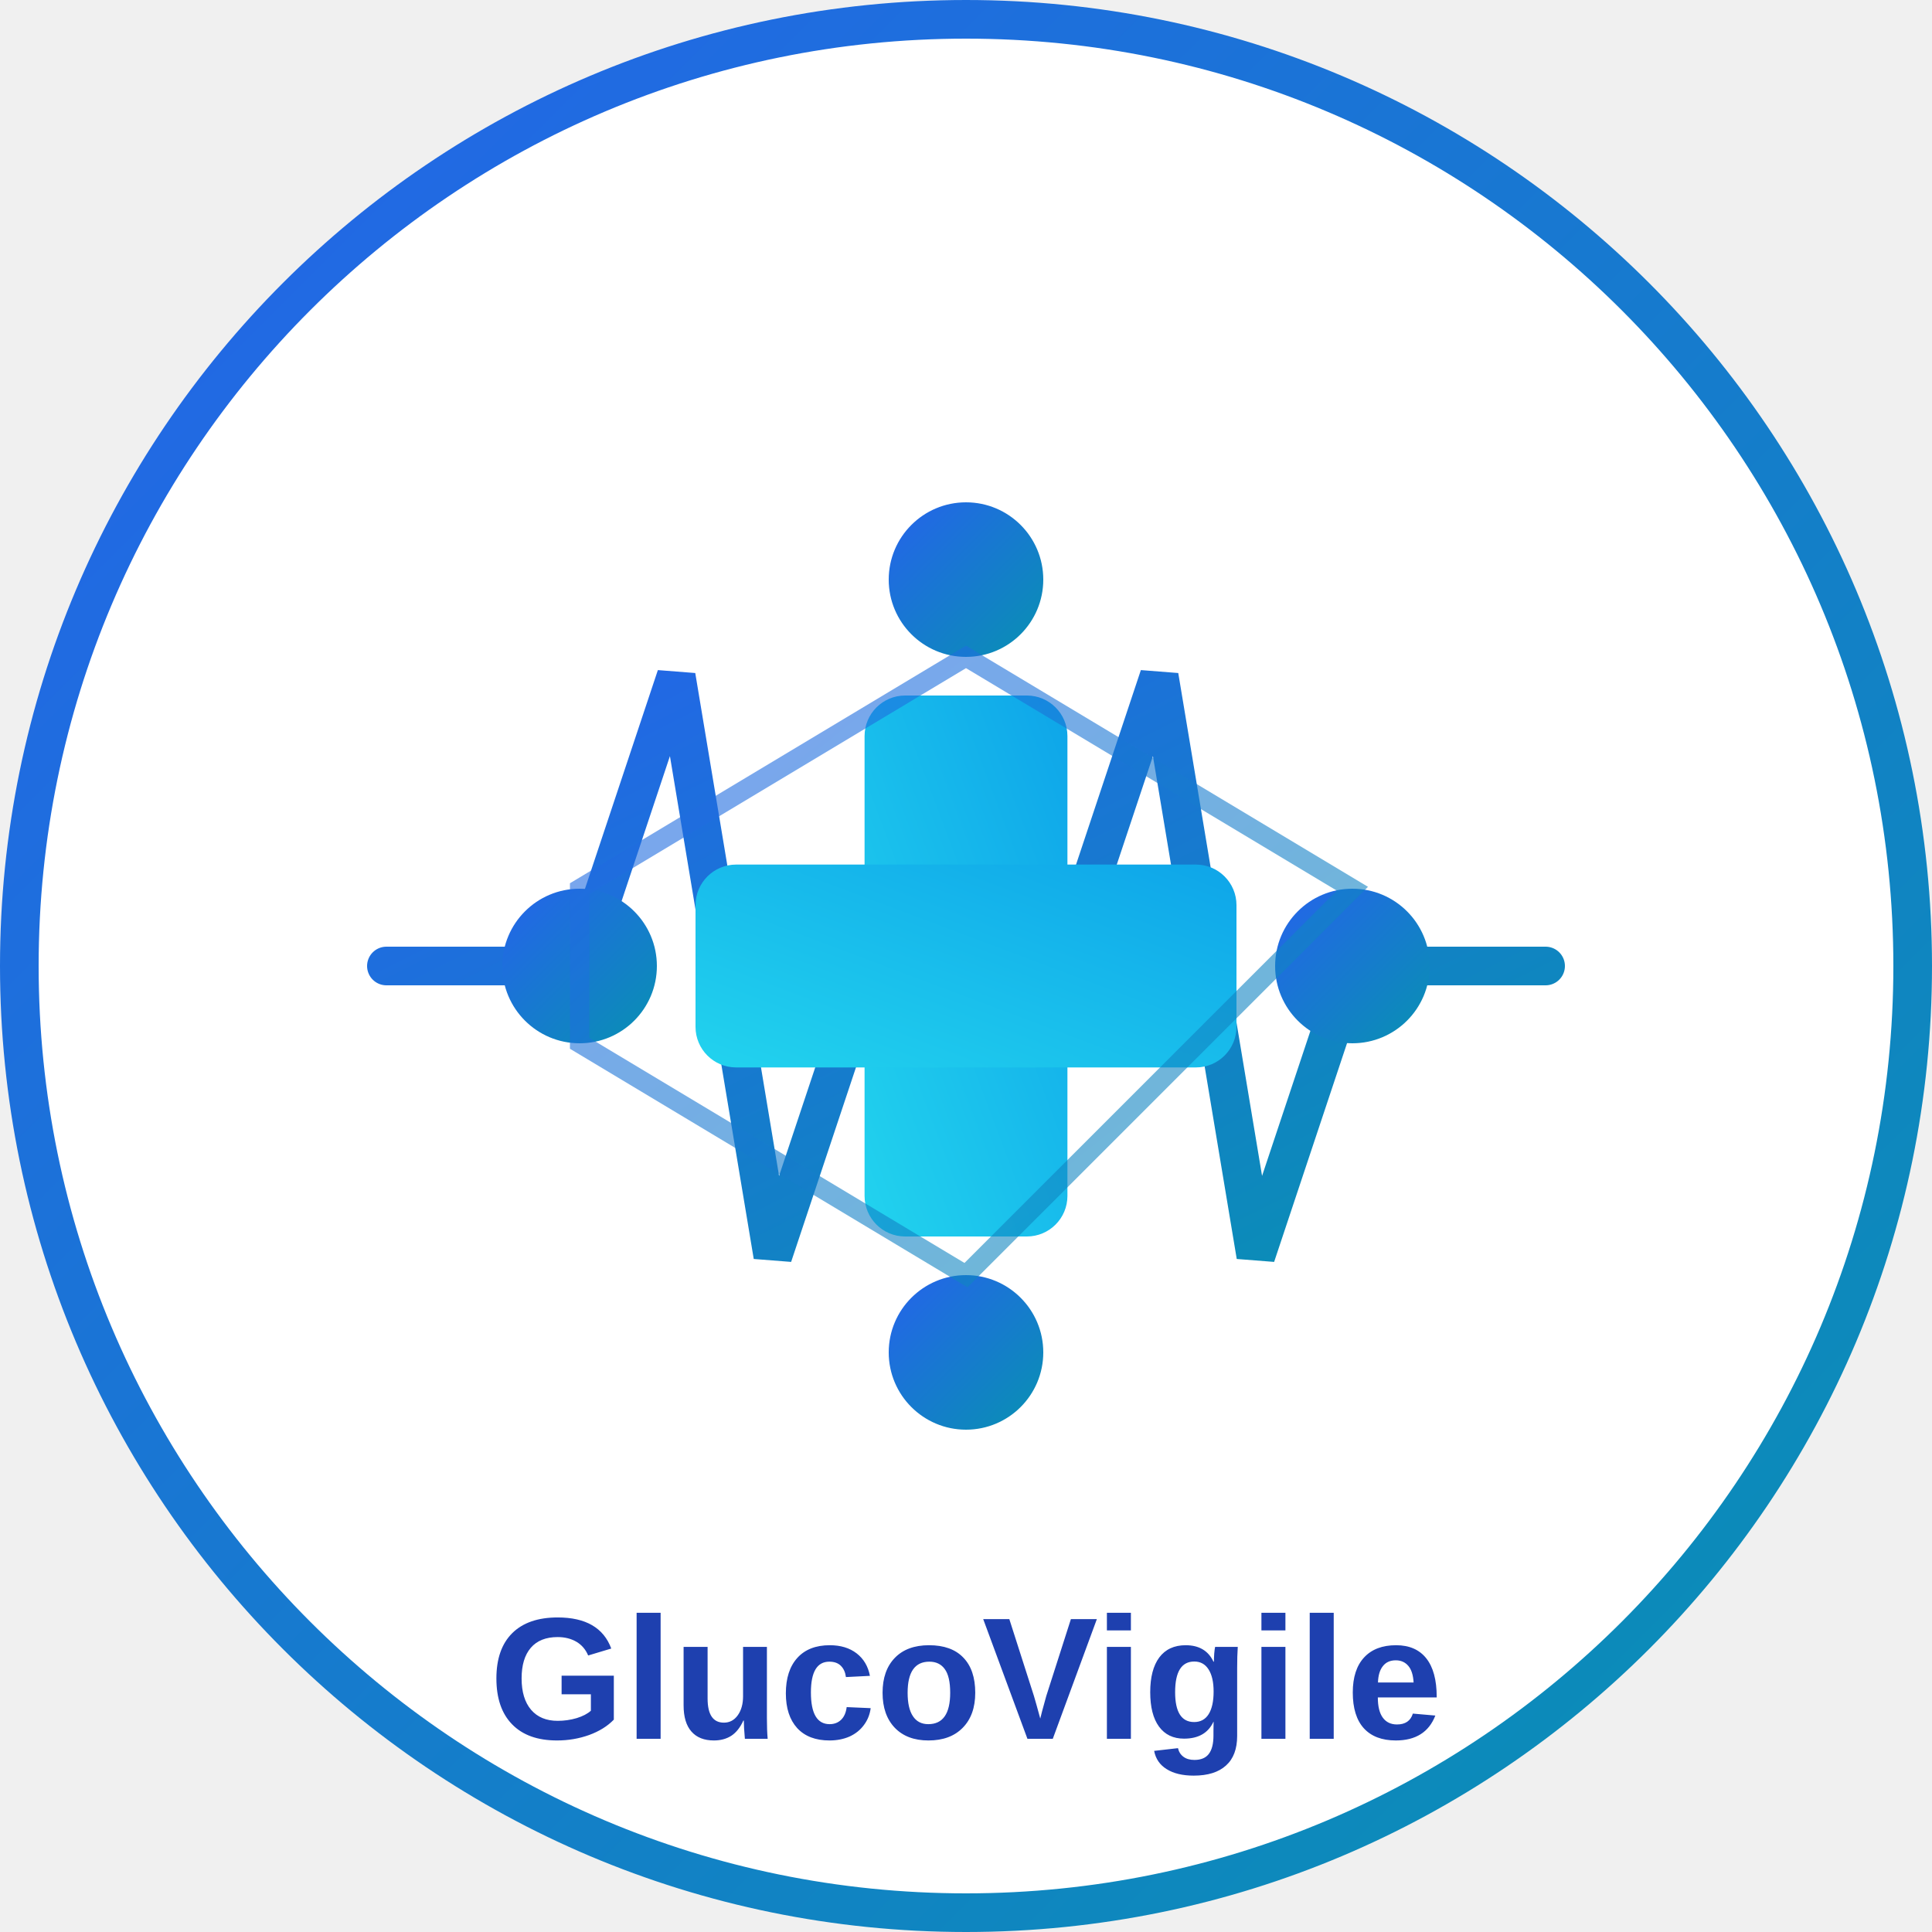
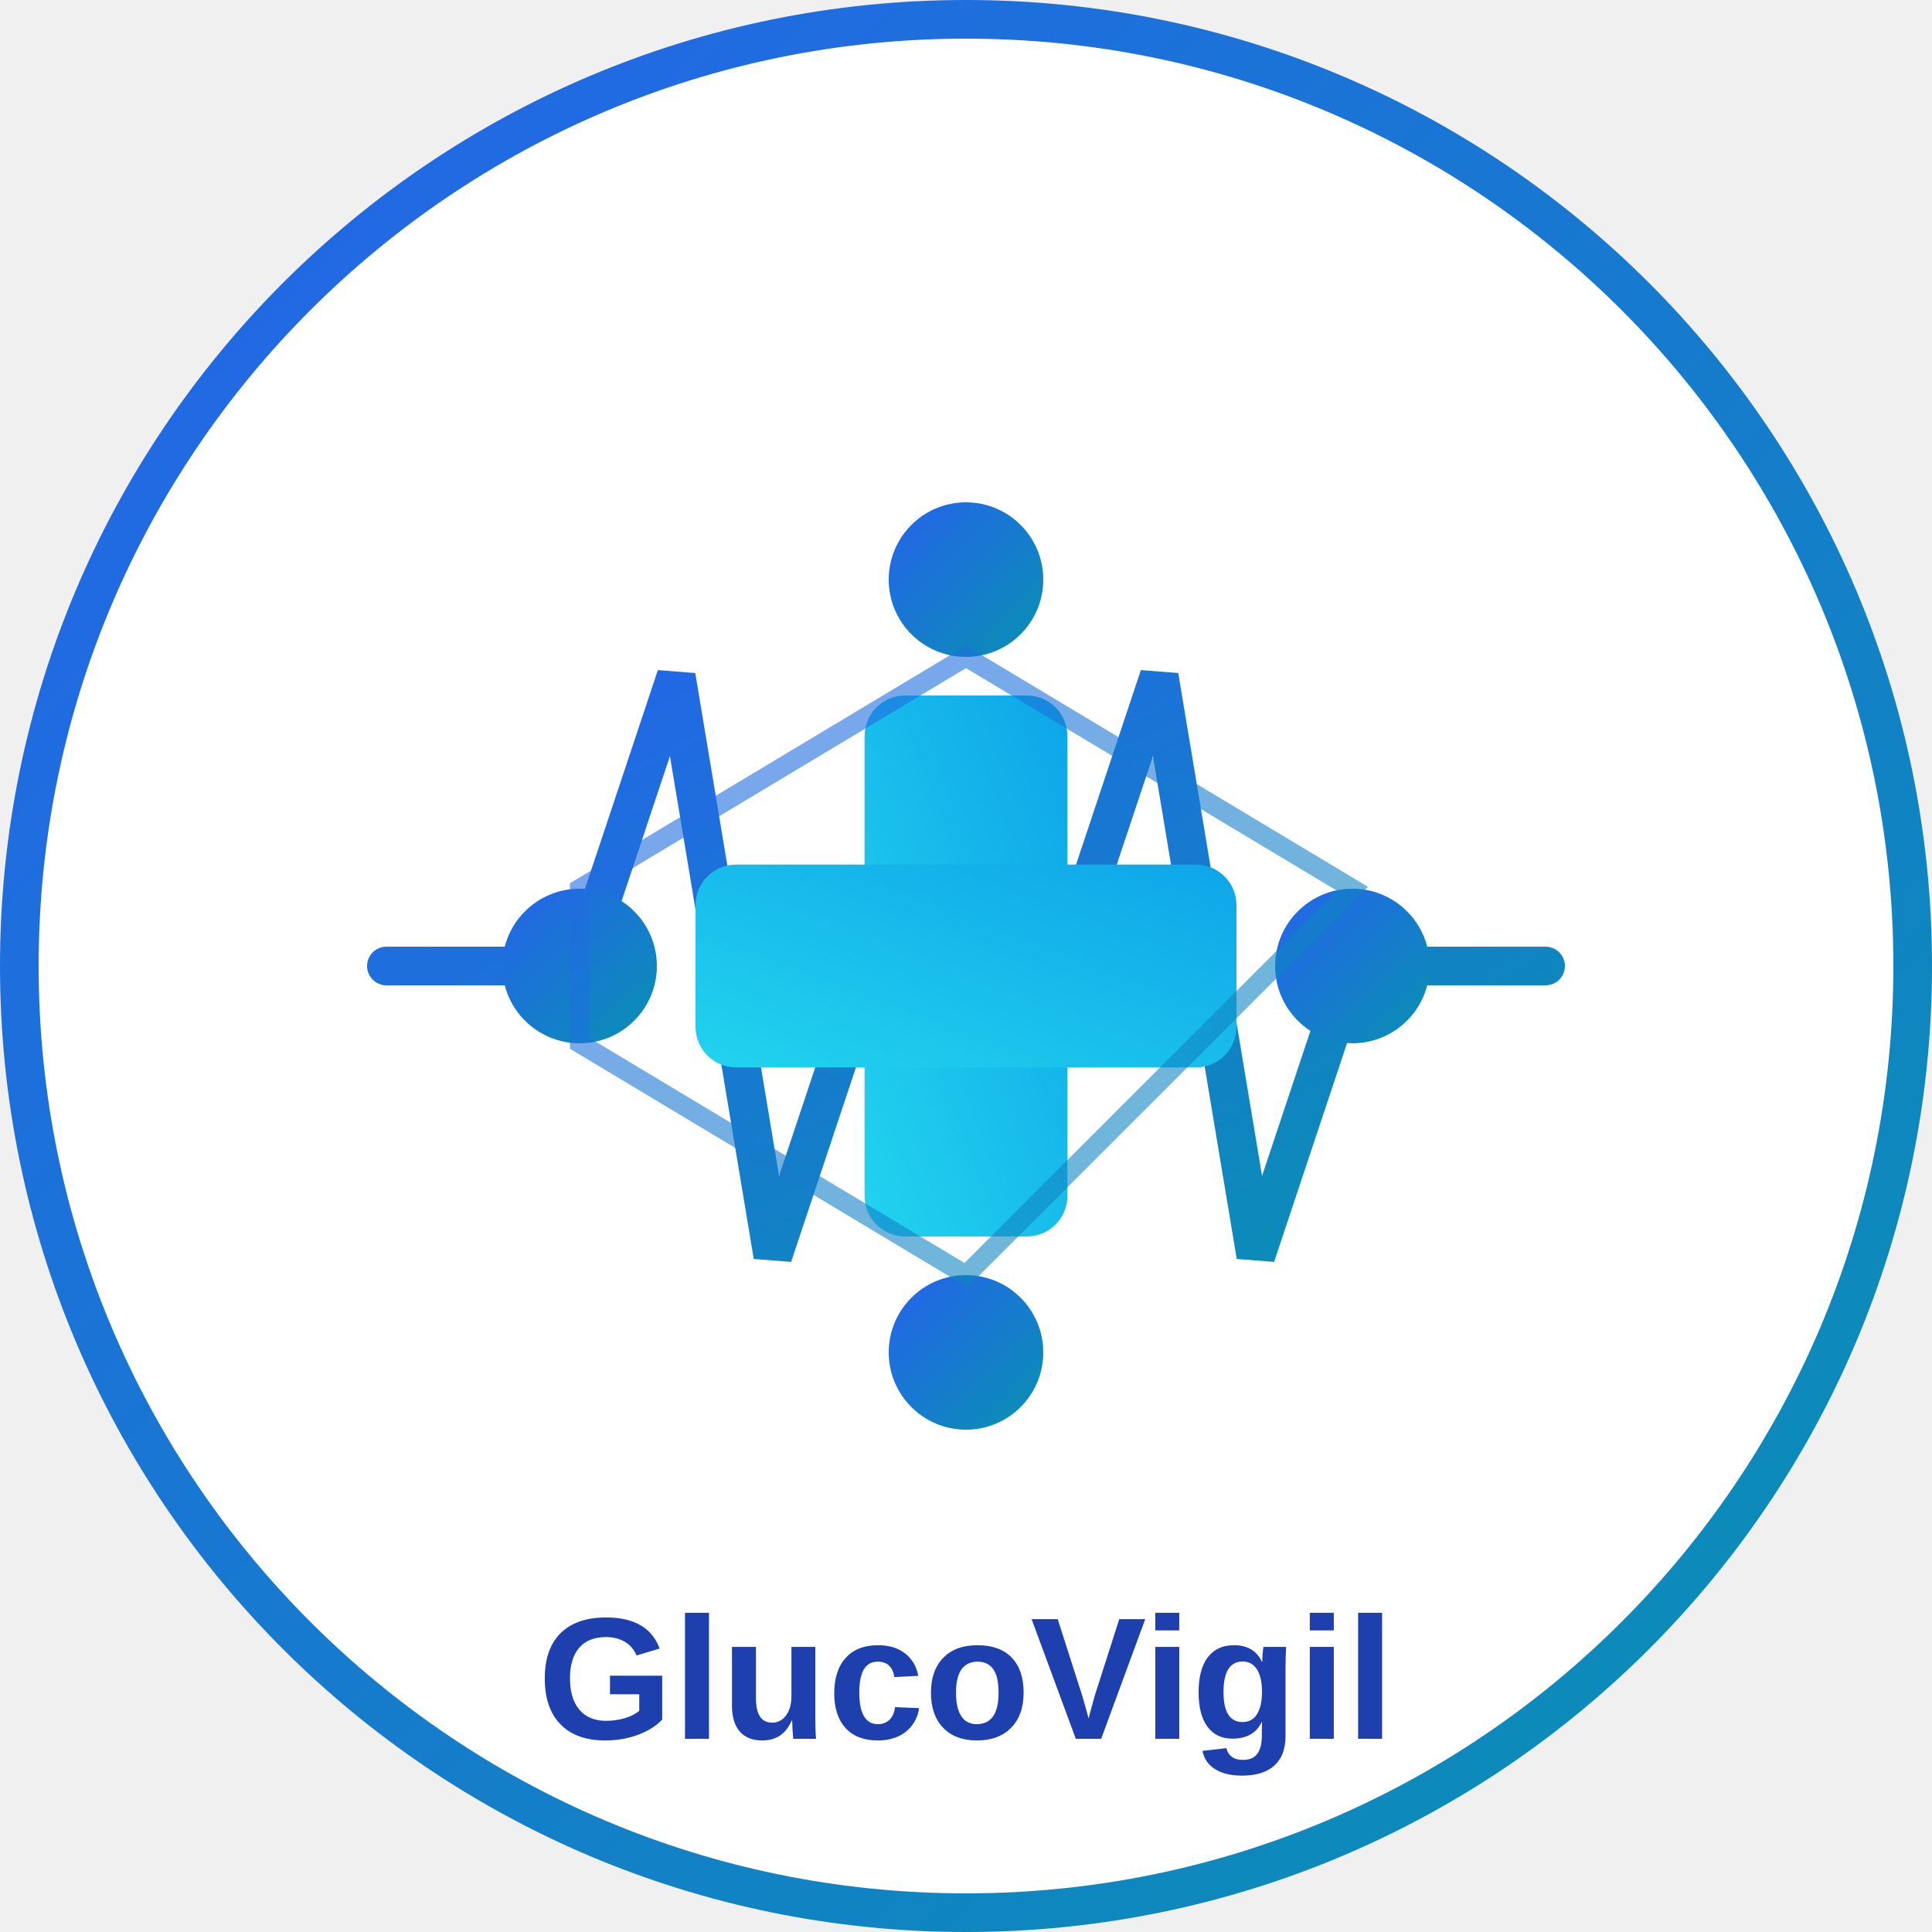
<svg xmlns="http://www.w3.org/2000/svg" width="200" height="200" viewBox="0 0 200 200">
  <defs>
    <linearGradient id="primary" x1="0%" y1="0%" x2="100%" y2="100%">
      <stop offset="0%" style="stop-color:#2563EB" />
      <stop offset="100%" style="stop-color:#0891B2" />
    </linearGradient>
    <linearGradient id="secondary" x1="100%" y1="0%" x2="0%" y2="100%">
      <stop offset="0%" style="stop-color:#0EA5E9" />
      <stop offset="100%" style="stop-color:#22D3EE" />
    </linearGradient>
  </defs>
  <circle cx="100" cy="100" r="98" fill="white" stroke="url(#primary)" stroke-width="4" />
  <path d="M40 100 L60 100 L70 70 L80 130 L90 100 L110 100 L120 70 L130 130 L140 100 L160 100" stroke="url(#primary)" stroke-width="4" fill="none" stroke-linecap="round" />
  <g transform="translate(100 100) scale(0.7)">
    <rect x="-15" y="-40" width="30" height="80" rx="6" fill="url(#secondary)" />
    <rect x="-40" y="-15" width="80" height="30" rx="6" fill="url(#secondary)" />
  </g>
  <circle cx="100" cy="60" r="8" fill="url(#primary)" />
  <circle cx="140" cy="100" r="8" fill="url(#primary)" />
  <circle cx="100" cy="140" r="8" fill="url(#primary)" />
  <circle cx="60" cy="100" r="8" fill="url(#primary)" />
  <path d="M100 68 L140 92 L140 92 L100 132 L60 108 L60 92 Z" fill="none" stroke="url(#primary)" stroke-width="2" opacity="0.6" />
  <text x="100" y="180" font-family="Arial, sans-serif" font-size="18" font-weight="bold" text-anchor="middle" fill="#1E40AF">
-     GlucoVigile
+     GlucoVigil
  </text>
</svg>
